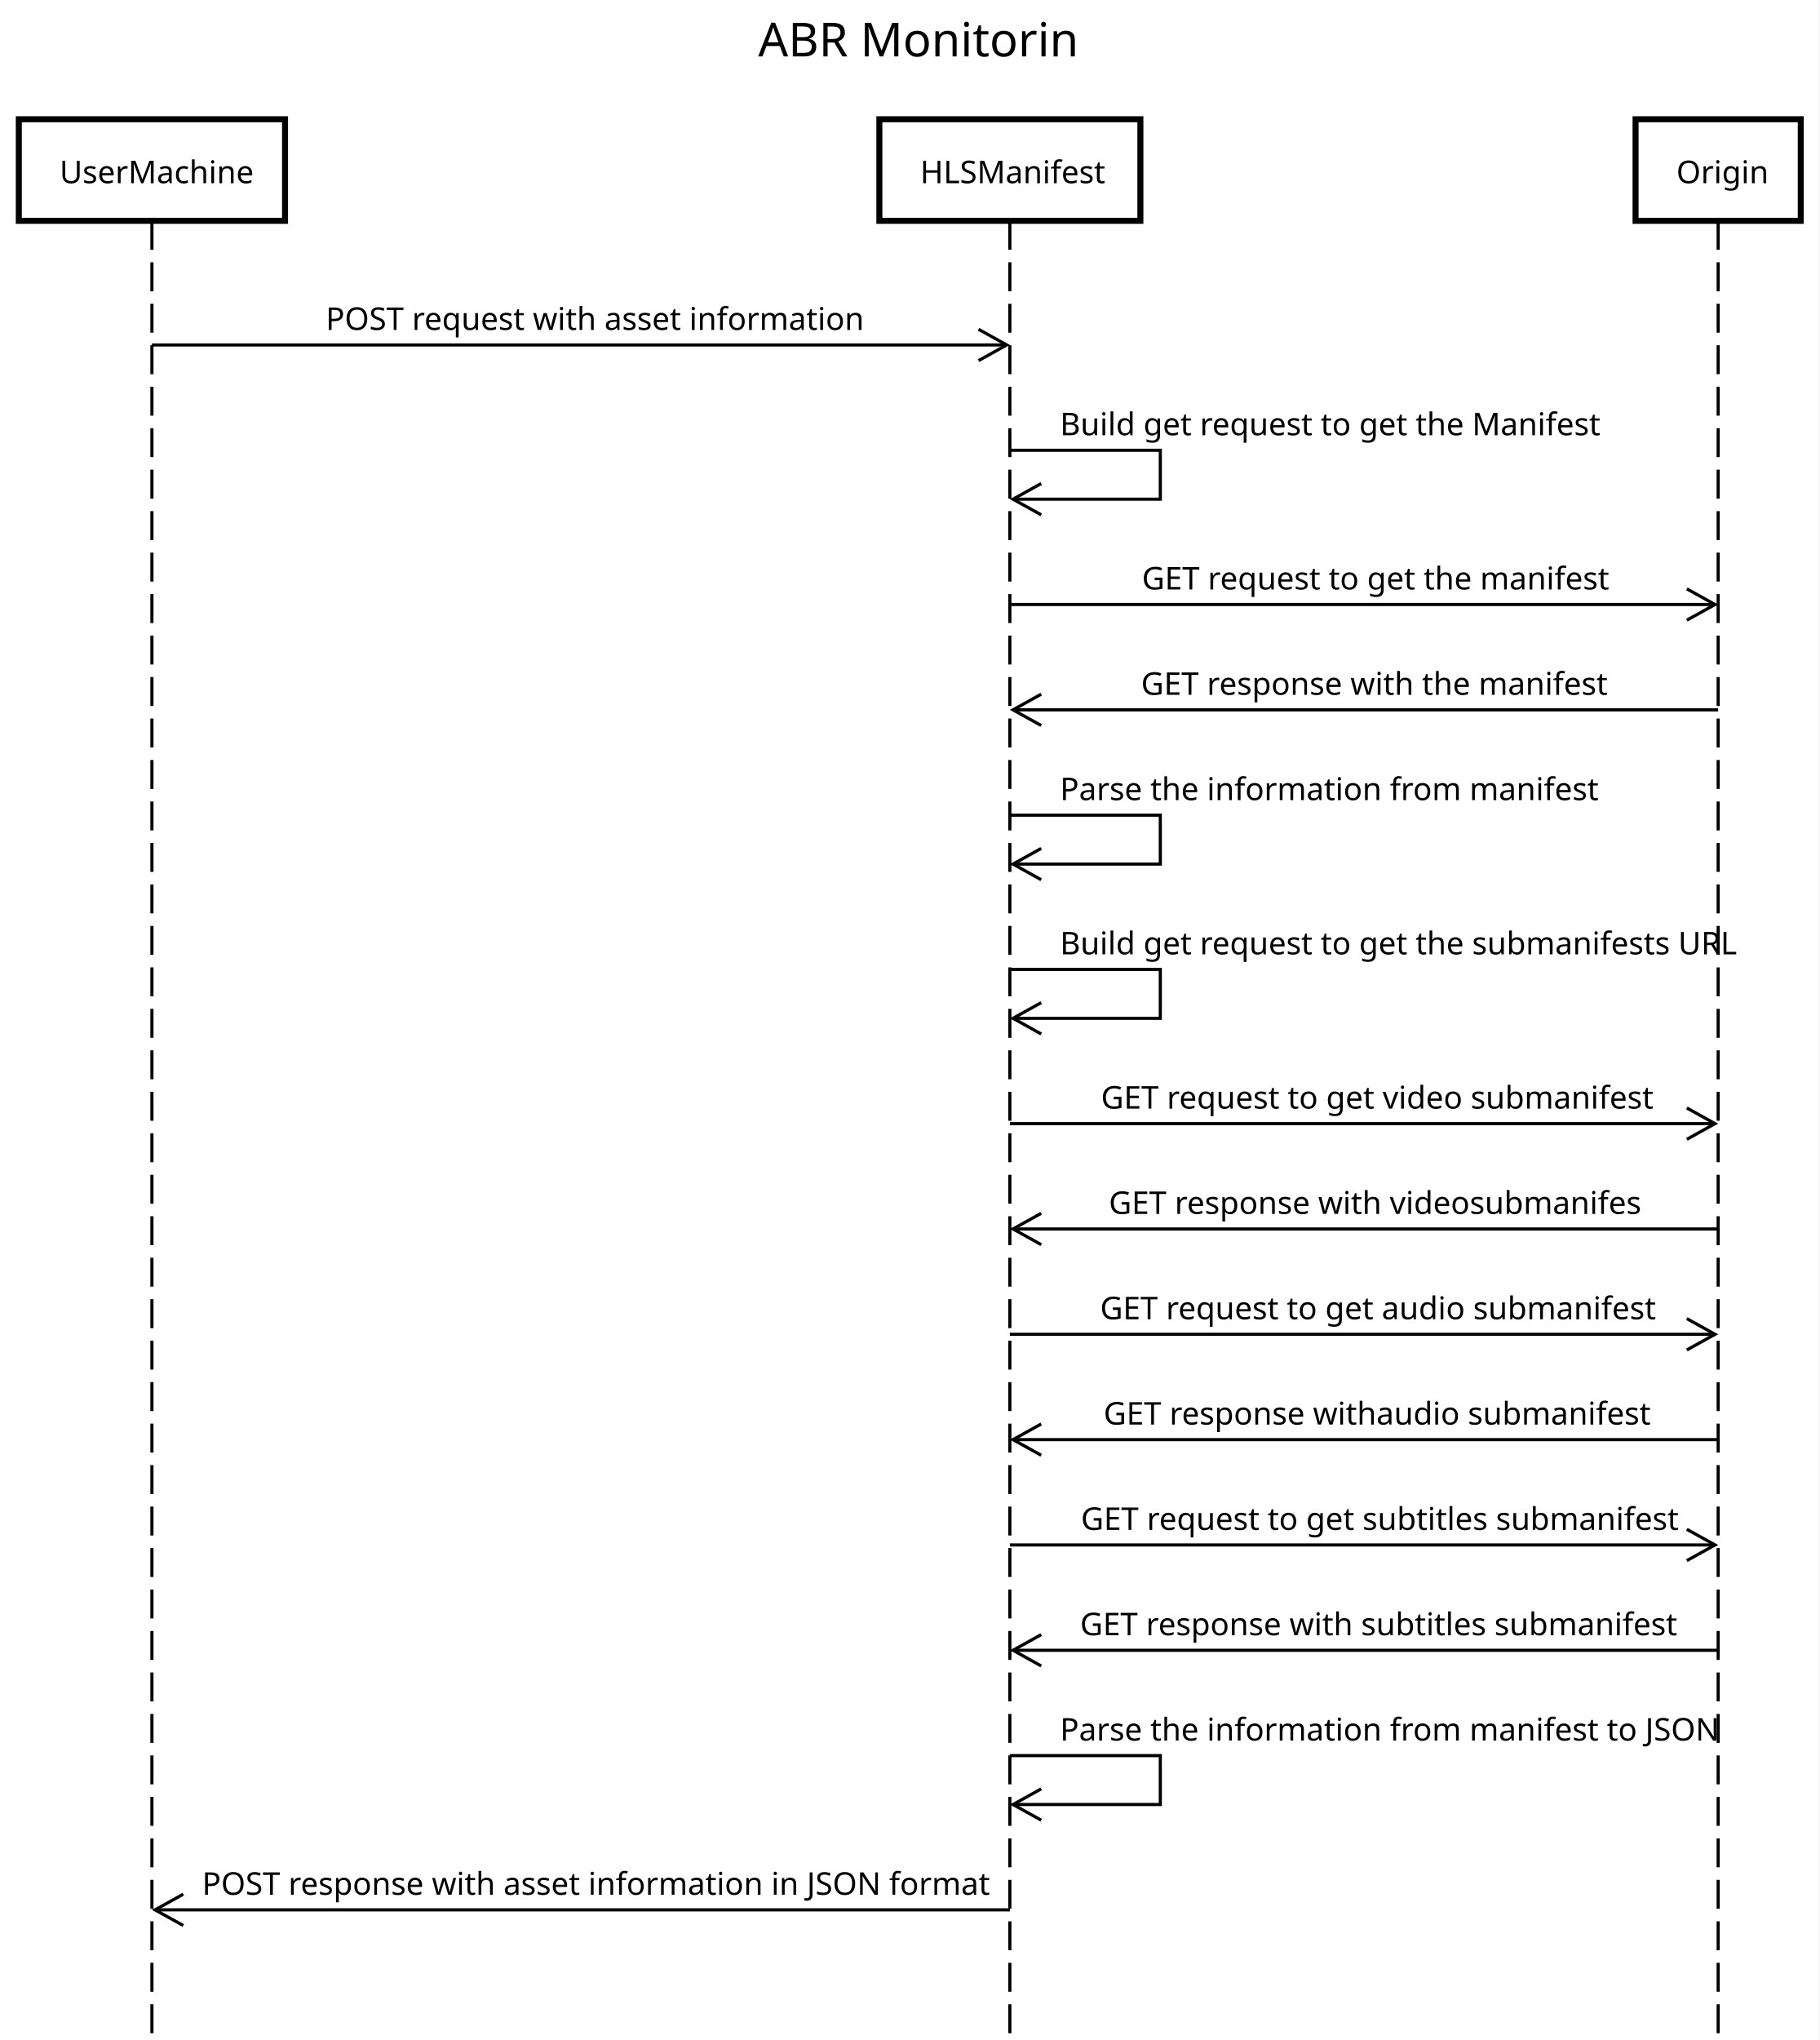
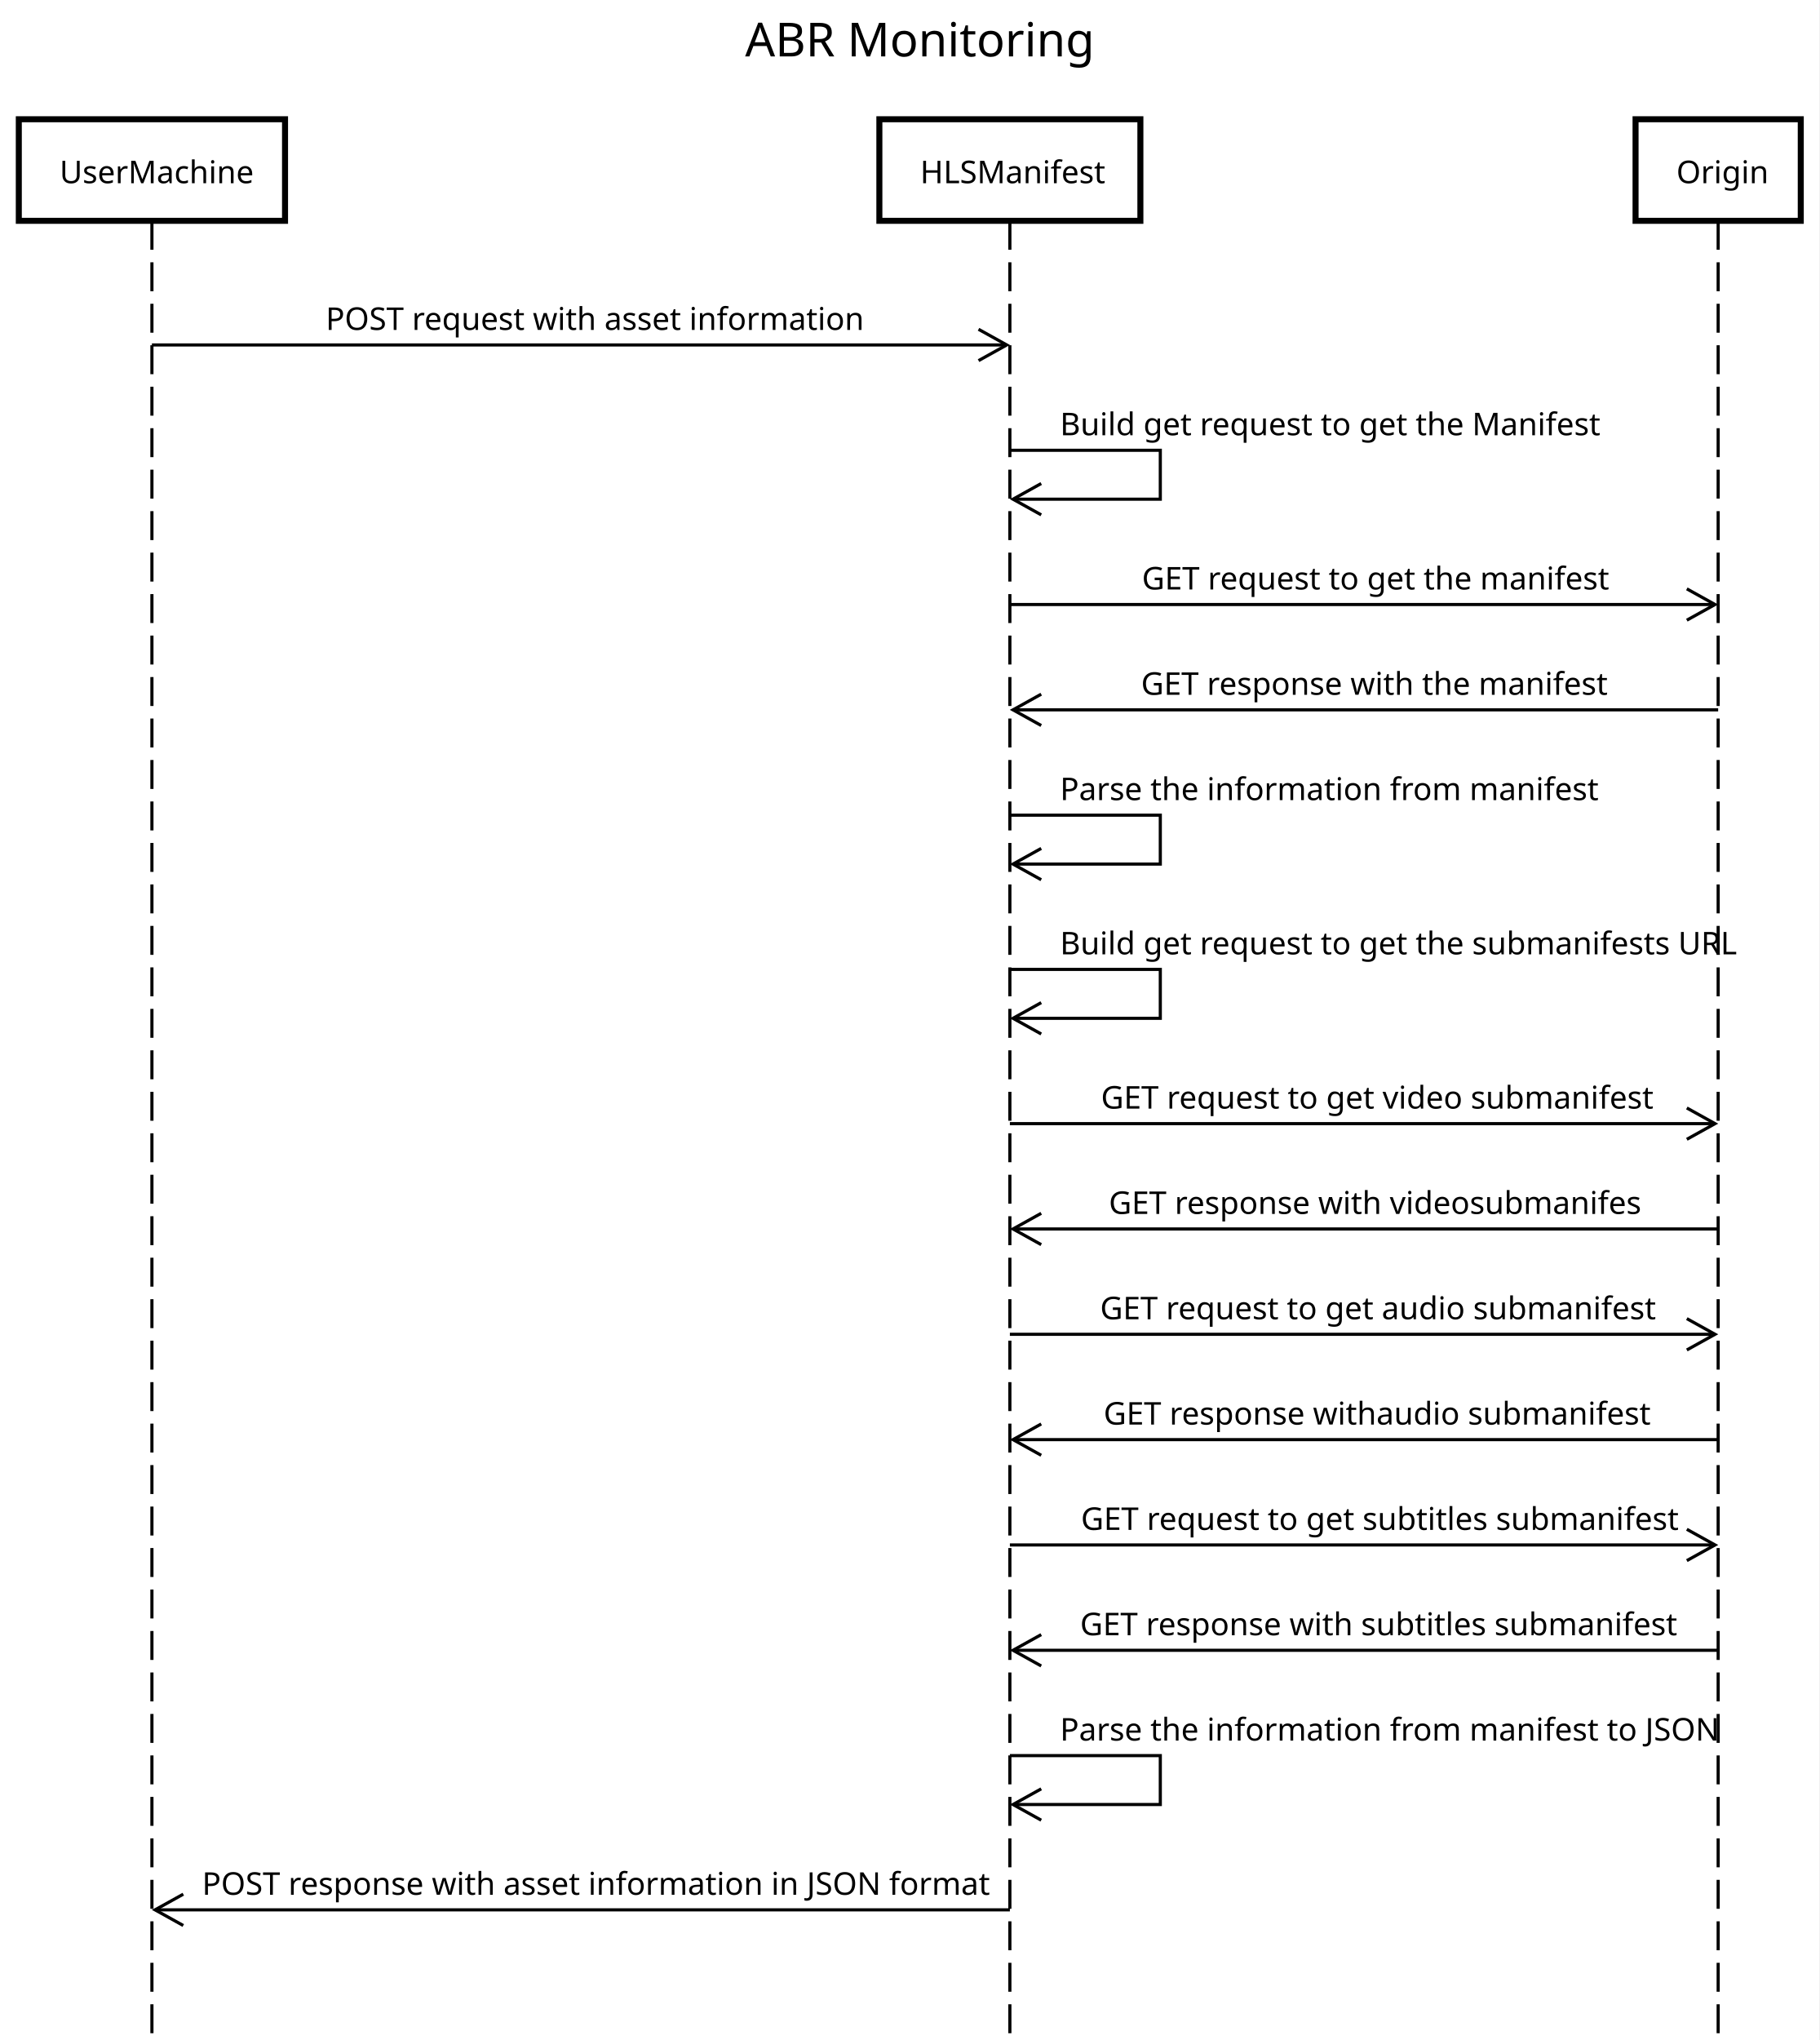
<svg xmlns="http://www.w3.org/2000/svg" version="1.1" width="851" height="954">
  <defs />
  <g>
    <g />
    <g />
    <g />
    <g />
    <g />
    <g />
    <g />
    <g />
    <g />
    <g />
    <g />
    <g />
    <g />
    <g />
    <g>
      <rect fill="white" stroke="none" x="0" y="0" width="851" height="954" />
    </g>
    <g>
-       <text fill="black" stroke="none" font-family="sans-serif" font-size="16.5pt" font-style="normal" font-weight="normal" text-decoration="normal" x="354.66" y="26.388" text-anchor="start" dominant-baseline="alphabetic" xml:space="preserve">ABR Monitorin</text>
+       <text fill="black" stroke="none" font-family="sans-serif" font-size="16.5pt" font-style="normal" font-weight="normal" text-decoration="normal" x="348.542" y="26.388" text-anchor="start" dominant-baseline="alphabetic" xml:space="preserve">ABR Monitoring</text>
    </g>
    <g />
    <g>
      <path fill="none" stroke="black" paint-order="fill stroke markers" d=" M 71.065 103.264 L 71.065 954.705" stroke-miterlimit="10" stroke-width="1.466" stroke-dasharray="13.532,5.864" />
      <path fill="none" stroke="black" paint-order="fill stroke markers" d=" M 472.393 103.264 L 472.393 954.705" stroke-miterlimit="10" stroke-width="1.466" stroke-dasharray="13.532,5.864" />
      <path fill="none" stroke="black" paint-order="fill stroke markers" d=" M 803.713 103.264 L 803.713 954.705" stroke-miterlimit="10" stroke-width="1.466" stroke-dasharray="13.532,5.864" />
    </g>
    <g>
      <path fill="none" stroke="none" />
      <g>
        <path fill="white" stroke="black" paint-order="fill stroke markers" d=" M 8.796 55.766 L 133.334 55.766 L 133.334 103.264 L 8.796 103.264 L 8.796 55.766 Z" stroke-miterlimit="10" stroke-width="2.815" stroke-dasharray="" />
      </g>
      <g>
        <g />
        <text fill="black" stroke="none" font-family="sans-serif" font-size="11pt" font-style="normal" font-weight="normal" text-decoration="normal" x="27.883" y="85.672" text-anchor="start" dominant-baseline="alphabetic" xml:space="preserve">UserMachine</text>
      </g>
      <path fill="none" stroke="none" />
      <g>
        <path fill="white" stroke="black" paint-order="fill stroke markers" d=" M 411.344 55.766 L 533.441 55.766 L 533.441 103.264 L 411.344 103.264 L 411.344 55.766 Z" stroke-miterlimit="10" stroke-width="2.815" stroke-dasharray="" />
      </g>
      <g>
        <g />
        <text fill="black" stroke="none" font-family="sans-serif" font-size="11pt" font-style="normal" font-weight="normal" text-decoration="normal" x="430.431" y="85.672" text-anchor="start" dominant-baseline="alphabetic" xml:space="preserve">HLSManifest</text>
      </g>
      <path fill="none" stroke="none" />
      <g>
        <path fill="white" stroke="black" paint-order="fill stroke markers" d=" M 765.074 55.766 L 842.353 55.766 L 842.353 103.264 L 765.074 103.264 L 765.074 55.766 Z" stroke-miterlimit="10" stroke-width="2.815" stroke-dasharray="" />
      </g>
      <g>
        <g />
        <text fill="black" stroke="none" font-family="sans-serif" font-size="11pt" font-style="normal" font-weight="normal" text-decoration="normal" x="784.161" y="85.672" text-anchor="start" dominant-baseline="alphabetic" xml:space="preserve">Origin</text>
      </g>
    </g>
    <g>
      <g>
        <g>
          <rect fill="white" stroke="none" x="149.723" y="138.447" width="244.01" height="22.869" />
        </g>
        <text fill="black" stroke="none" font-family="sans-serif" font-size="11pt" font-style="normal" font-weight="normal" text-decoration="normal" x="152.362" y="154.28" text-anchor="start" dominant-baseline="alphabetic" xml:space="preserve">POST request with asset information</text>
      </g>
      <g>
        <path fill="none" stroke="black" paint-order="fill stroke markers" d=" M 71.065 161.316 L 469.461 161.316" stroke-miterlimit="10" stroke-width="1.466" stroke-dasharray="" />
        <g transform="translate(472.3926,161.3164) translate(-472.3926,-161.3164)">
          <path fill="none" stroke="black" paint-order="fill stroke markers" d=" M 457.733 153.987 L 470.927 161.316 L 457.733 168.646" stroke-miterlimit="10" stroke-width="1.466" />
        </g>
      </g>
      <g>
        <g>
          <rect fill="white" stroke="none" x="493.21" y="187.704" width="239.98" height="22.869" />
        </g>
        <text fill="black" stroke="none" font-family="sans-serif" font-size="11pt" font-style="normal" font-weight="normal" text-decoration="normal" x="495.848" y="203.537" text-anchor="start" dominant-baseline="alphabetic" xml:space="preserve">Build get request to get the Manifest</text>
      </g>
      <g>
        <path fill="none" stroke="black" paint-order="fill stroke markers" d=" M 472.393 210.573 L 542.76 210.573 L 542.76 233.443 L 475.325 233.443" stroke-miterlimit="10" stroke-width="1.466" stroke-dasharray="" />
        <g transform="translate(472.3926,233.4426) translate(-472.3926,-233.4426)">
          <path fill="none" stroke="black" paint-order="fill stroke markers" d=" M 487.052 226.113 L 473.859 233.443 L 487.052 240.773" stroke-miterlimit="10" stroke-width="1.466" />
        </g>
      </g>
      <g>
        <g>
          <rect fill="white" stroke="none" x="531.52" y="259.83" width="213.066" height="22.869" />
        </g>
        <text fill="black" stroke="none" font-family="sans-serif" font-size="11pt" font-style="normal" font-weight="normal" text-decoration="normal" x="534.159" y="275.663" text-anchor="start" dominant-baseline="alphabetic" xml:space="preserve">GET request to get the manifest</text>
      </g>
      <g>
        <path fill="none" stroke="black" paint-order="fill stroke markers" d=" M 472.393 282.7 L 800.782 282.7" stroke-miterlimit="10" stroke-width="1.466" stroke-dasharray="" />
        <g transform="translate(803.7135,282.6995) translate(-803.7135,-282.6995)">
          <path fill="none" stroke="black" paint-order="fill stroke markers" d=" M 789.054 275.37 L 802.248 282.7 L 789.054 290.029" stroke-miterlimit="10" stroke-width="1.466" />
        </g>
      </g>
      <g>
        <g>
          <rect fill="white" stroke="none" x="531.119" y="309.087" width="213.867" height="22.869" />
        </g>
        <text fill="black" stroke="none" font-family="sans-serif" font-size="11pt" font-style="normal" font-weight="normal" text-decoration="normal" x="533.758" y="324.92" text-anchor="start" dominant-baseline="alphabetic" xml:space="preserve">GET response with the manifest</text>
      </g>
      <g>
        <path fill="none" stroke="black" paint-order="fill stroke markers" d=" M 803.713 331.956 L 475.325 331.956" stroke-miterlimit="10" stroke-width="1.466" stroke-dasharray="" />
        <g transform="translate(472.3926,331.9565) translate(-472.3926,-331.9565)">
          <path fill="none" stroke="black" paint-order="fill stroke markers" d=" M 487.052 324.627 L 473.859 331.956 L 487.052 339.286" stroke-miterlimit="10" stroke-width="1.466" />
        </g>
      </g>
      <g>
        <g>
          <rect fill="white" stroke="none" x="493.21" y="358.344" width="237.489" height="22.869" />
        </g>
        <text fill="black" stroke="none" font-family="sans-serif" font-size="11pt" font-style="normal" font-weight="normal" text-decoration="normal" x="495.848" y="374.177" text-anchor="start" dominant-baseline="alphabetic" xml:space="preserve">Parse the information from manifest</text>
      </g>
      <g>
        <path fill="none" stroke="black" paint-order="fill stroke markers" d=" M 472.393 381.213 L 542.76 381.213 L 542.76 404.083 L 475.325 404.083" stroke-miterlimit="10" stroke-width="1.466" stroke-dasharray="" />
        <g transform="translate(472.3926,404.0827) translate(-472.3926,-404.0827)">
          <path fill="none" stroke="black" paint-order="fill stroke markers" d=" M 487.052 396.753 L 473.859 404.083 L 487.052 411.413" stroke-miterlimit="10" stroke-width="1.466" />
        </g>
      </g>
      <g>
        <g>
          <rect fill="white" stroke="none" x="493.21" y="430.47" width="304.347" height="22.869" />
        </g>
        <text fill="black" stroke="none" font-family="sans-serif" font-size="11pt" font-style="normal" font-weight="normal" text-decoration="normal" x="495.848" y="446.303" text-anchor="start" dominant-baseline="alphabetic" xml:space="preserve">Build get request to get the submanifests URL</text>
      </g>
      <g>
        <path fill="none" stroke="black" paint-order="fill stroke markers" d=" M 472.393 453.34 L 542.76 453.34 L 542.76 476.209 L 475.325 476.209" stroke-miterlimit="10" stroke-width="1.466" stroke-dasharray="" />
        <g transform="translate(472.3926,476.2089) translate(-472.3926,-476.2089)">
          <path fill="none" stroke="black" paint-order="fill stroke markers" d=" M 487.052 468.879 L 473.859 476.209 L 487.052 483.539" stroke-miterlimit="10" stroke-width="1.466" />
        </g>
      </g>
      <g>
        <g>
          <rect fill="white" stroke="none" x="512.368" y="502.597" width="251.369" height="22.869" />
        </g>
        <text fill="black" stroke="none" font-family="sans-serif" font-size="11pt" font-style="normal" font-weight="normal" text-decoration="normal" x="515.007" y="518.429" text-anchor="start" dominant-baseline="alphabetic" xml:space="preserve">GET request to get video submanifest</text>
      </g>
      <g>
        <path fill="none" stroke="black" paint-order="fill stroke markers" d=" M 472.393 525.466 L 800.782 525.466" stroke-miterlimit="10" stroke-width="1.466" stroke-dasharray="" />
        <g transform="translate(803.7135,525.4658) translate(-803.7135,-525.4658)">
          <path fill="none" stroke="black" paint-order="fill stroke markers" d=" M 789.054 518.136 L 802.248 525.466 L 789.054 532.796" stroke-miterlimit="10" stroke-width="1.466" />
        </g>
      </g>
      <g>
        <g>
          <rect fill="white" stroke="none" x="516.041" y="551.853" width="244.025" height="22.869" />
        </g>
        <text fill="black" stroke="none" font-family="sans-serif" font-size="11pt" font-style="normal" font-weight="normal" text-decoration="normal" x="518.679" y="567.686" text-anchor="start" dominant-baseline="alphabetic" xml:space="preserve">GET response with videosubmanifes</text>
      </g>
      <g>
        <path fill="none" stroke="black" paint-order="fill stroke markers" d=" M 803.713 574.723 L 475.325 574.723" stroke-miterlimit="10" stroke-width="1.466" stroke-dasharray="" />
        <g transform="translate(472.3926,574.7227) translate(-472.3926,-574.7227)">
          <path fill="none" stroke="black" paint-order="fill stroke markers" d=" M 487.052 567.393 L 473.859 574.723 L 487.052 582.053" stroke-miterlimit="10" stroke-width="1.466" />
        </g>
      </g>
      <g>
        <g>
          <rect fill="white" stroke="none" x="511.957" y="601.11" width="252.192" height="22.869" />
        </g>
        <text fill="black" stroke="none" font-family="sans-serif" font-size="11pt" font-style="normal" font-weight="normal" text-decoration="normal" x="514.596" y="616.943" text-anchor="start" dominant-baseline="alphabetic" xml:space="preserve">GET request to get audio submanifest</text>
      </g>
      <g>
        <path fill="none" stroke="black" paint-order="fill stroke markers" d=" M 472.393 623.98 L 800.782 623.98" stroke-miterlimit="10" stroke-width="1.466" stroke-dasharray="" />
        <g transform="translate(803.7135,623.9796) translate(-803.7135,-623.9796)">
          <path fill="none" stroke="black" paint-order="fill stroke markers" d=" M 789.054 616.65 L 802.248 623.98 L 789.054 631.31" stroke-miterlimit="10" stroke-width="1.466" />
        </g>
      </g>
      <g>
        <g>
          <rect fill="white" stroke="none" x="513.593" y="650.367" width="248.921" height="22.869" />
        </g>
        <text fill="black" stroke="none" font-family="sans-serif" font-size="11pt" font-style="normal" font-weight="normal" text-decoration="normal" x="516.231" y="666.2" text-anchor="start" dominant-baseline="alphabetic" xml:space="preserve">GET response withaudio submanifest</text>
      </g>
      <g>
        <path fill="none" stroke="black" paint-order="fill stroke markers" d=" M 803.713 673.237 L 475.325 673.237" stroke-miterlimit="10" stroke-width="1.466" stroke-dasharray="" />
        <g transform="translate(472.3926,673.2366) translate(-472.3926,-673.2366)">
          <path fill="none" stroke="black" paint-order="fill stroke markers" d=" M 487.052 665.907 L 473.859 673.237 L 487.052 680.566" stroke-miterlimit="10" stroke-width="1.466" />
        </g>
      </g>
      <g>
        <g>
          <rect fill="white" stroke="none" x="503.002" y="699.624" width="270.102" height="22.869" />
        </g>
        <text fill="black" stroke="none" font-family="sans-serif" font-size="11pt" font-style="normal" font-weight="normal" text-decoration="normal" x="505.641" y="715.457" text-anchor="start" dominant-baseline="alphabetic" xml:space="preserve">GET request to get subtitles submanifest</text>
      </g>
      <g>
        <path fill="none" stroke="black" paint-order="fill stroke markers" d=" M 472.393 722.493 L 800.782 722.493" stroke-miterlimit="10" stroke-width="1.466" stroke-dasharray="" />
        <g transform="translate(803.7135,722.4935) translate(-803.7135,-722.4935)">
          <path fill="none" stroke="black" paint-order="fill stroke markers" d=" M 789.054 715.164 L 802.248 722.493 L 789.054 729.823" stroke-miterlimit="10" stroke-width="1.466" />
        </g>
      </g>
      <g>
        <g>
          <rect fill="white" stroke="none" x="502.601" y="748.881" width="270.904" height="22.869" />
        </g>
        <text fill="black" stroke="none" font-family="sans-serif" font-size="11pt" font-style="normal" font-weight="normal" text-decoration="normal" x="505.24" y="764.714" text-anchor="start" dominant-baseline="alphabetic" xml:space="preserve">GET response with subtitles submanifest</text>
      </g>
      <g>
        <path fill="none" stroke="black" paint-order="fill stroke markers" d=" M 803.713 771.75 L 475.325 771.75" stroke-miterlimit="10" stroke-width="1.466" stroke-dasharray="" />
        <g transform="translate(472.3926,771.7504) translate(-472.3926,-771.7504)">
          <path fill="none" stroke="black" paint-order="fill stroke markers" d=" M 487.052 764.42 L 473.859 771.75 L 487.052 779.08" stroke-miterlimit="10" stroke-width="1.466" />
        </g>
      </g>
      <g>
        <g>
          <rect fill="white" stroke="none" x="493.21" y="798.138" width="296.96" height="22.869" />
        </g>
        <text fill="black" stroke="none" font-family="sans-serif" font-size="11pt" font-style="normal" font-weight="normal" text-decoration="normal" x="495.848" y="813.971" text-anchor="start" dominant-baseline="alphabetic" xml:space="preserve">Parse the information from manifest to JSON</text>
      </g>
      <g>
        <path fill="none" stroke="black" paint-order="fill stroke markers" d=" M 472.393 821.007 L 542.76 821.007 L 542.76 843.877 L 475.325 843.877" stroke-miterlimit="10" stroke-width="1.466" stroke-dasharray="" />
        <g transform="translate(472.3926,843.8766) translate(-472.3926,-843.8766)">
          <path fill="none" stroke="black" paint-order="fill stroke markers" d=" M 487.052 836.547 L 473.859 843.877 L 487.052 851.207" stroke-miterlimit="10" stroke-width="1.466" />
        </g>
      </g>
      <g>
        <g>
          <rect fill="white" stroke="none" x="91.882" y="870.264" width="359.694" height="22.869" />
        </g>
        <text fill="black" stroke="none" font-family="sans-serif" font-size="11pt" font-style="normal" font-weight="normal" text-decoration="normal" x="94.52" y="886.097" text-anchor="start" dominant-baseline="alphabetic" xml:space="preserve">POST response with asset information in JSON format</text>
      </g>
      <g>
        <path fill="none" stroke="black" paint-order="fill stroke markers" d=" M 472.393 893.134 L 73.997 893.134" stroke-miterlimit="10" stroke-width="1.466" stroke-dasharray="" />
        <g transform="translate(71.06474,893.1335) translate(-71.06474,-893.1335)">
          <path fill="none" stroke="black" paint-order="fill stroke markers" d=" M 85.725 885.804 L 72.531 893.134 L 85.725 900.463" stroke-miterlimit="10" stroke-width="1.466" />
        </g>
      </g>
    </g>
    <g />
    <g />
    <g />
  </g>
</svg>
